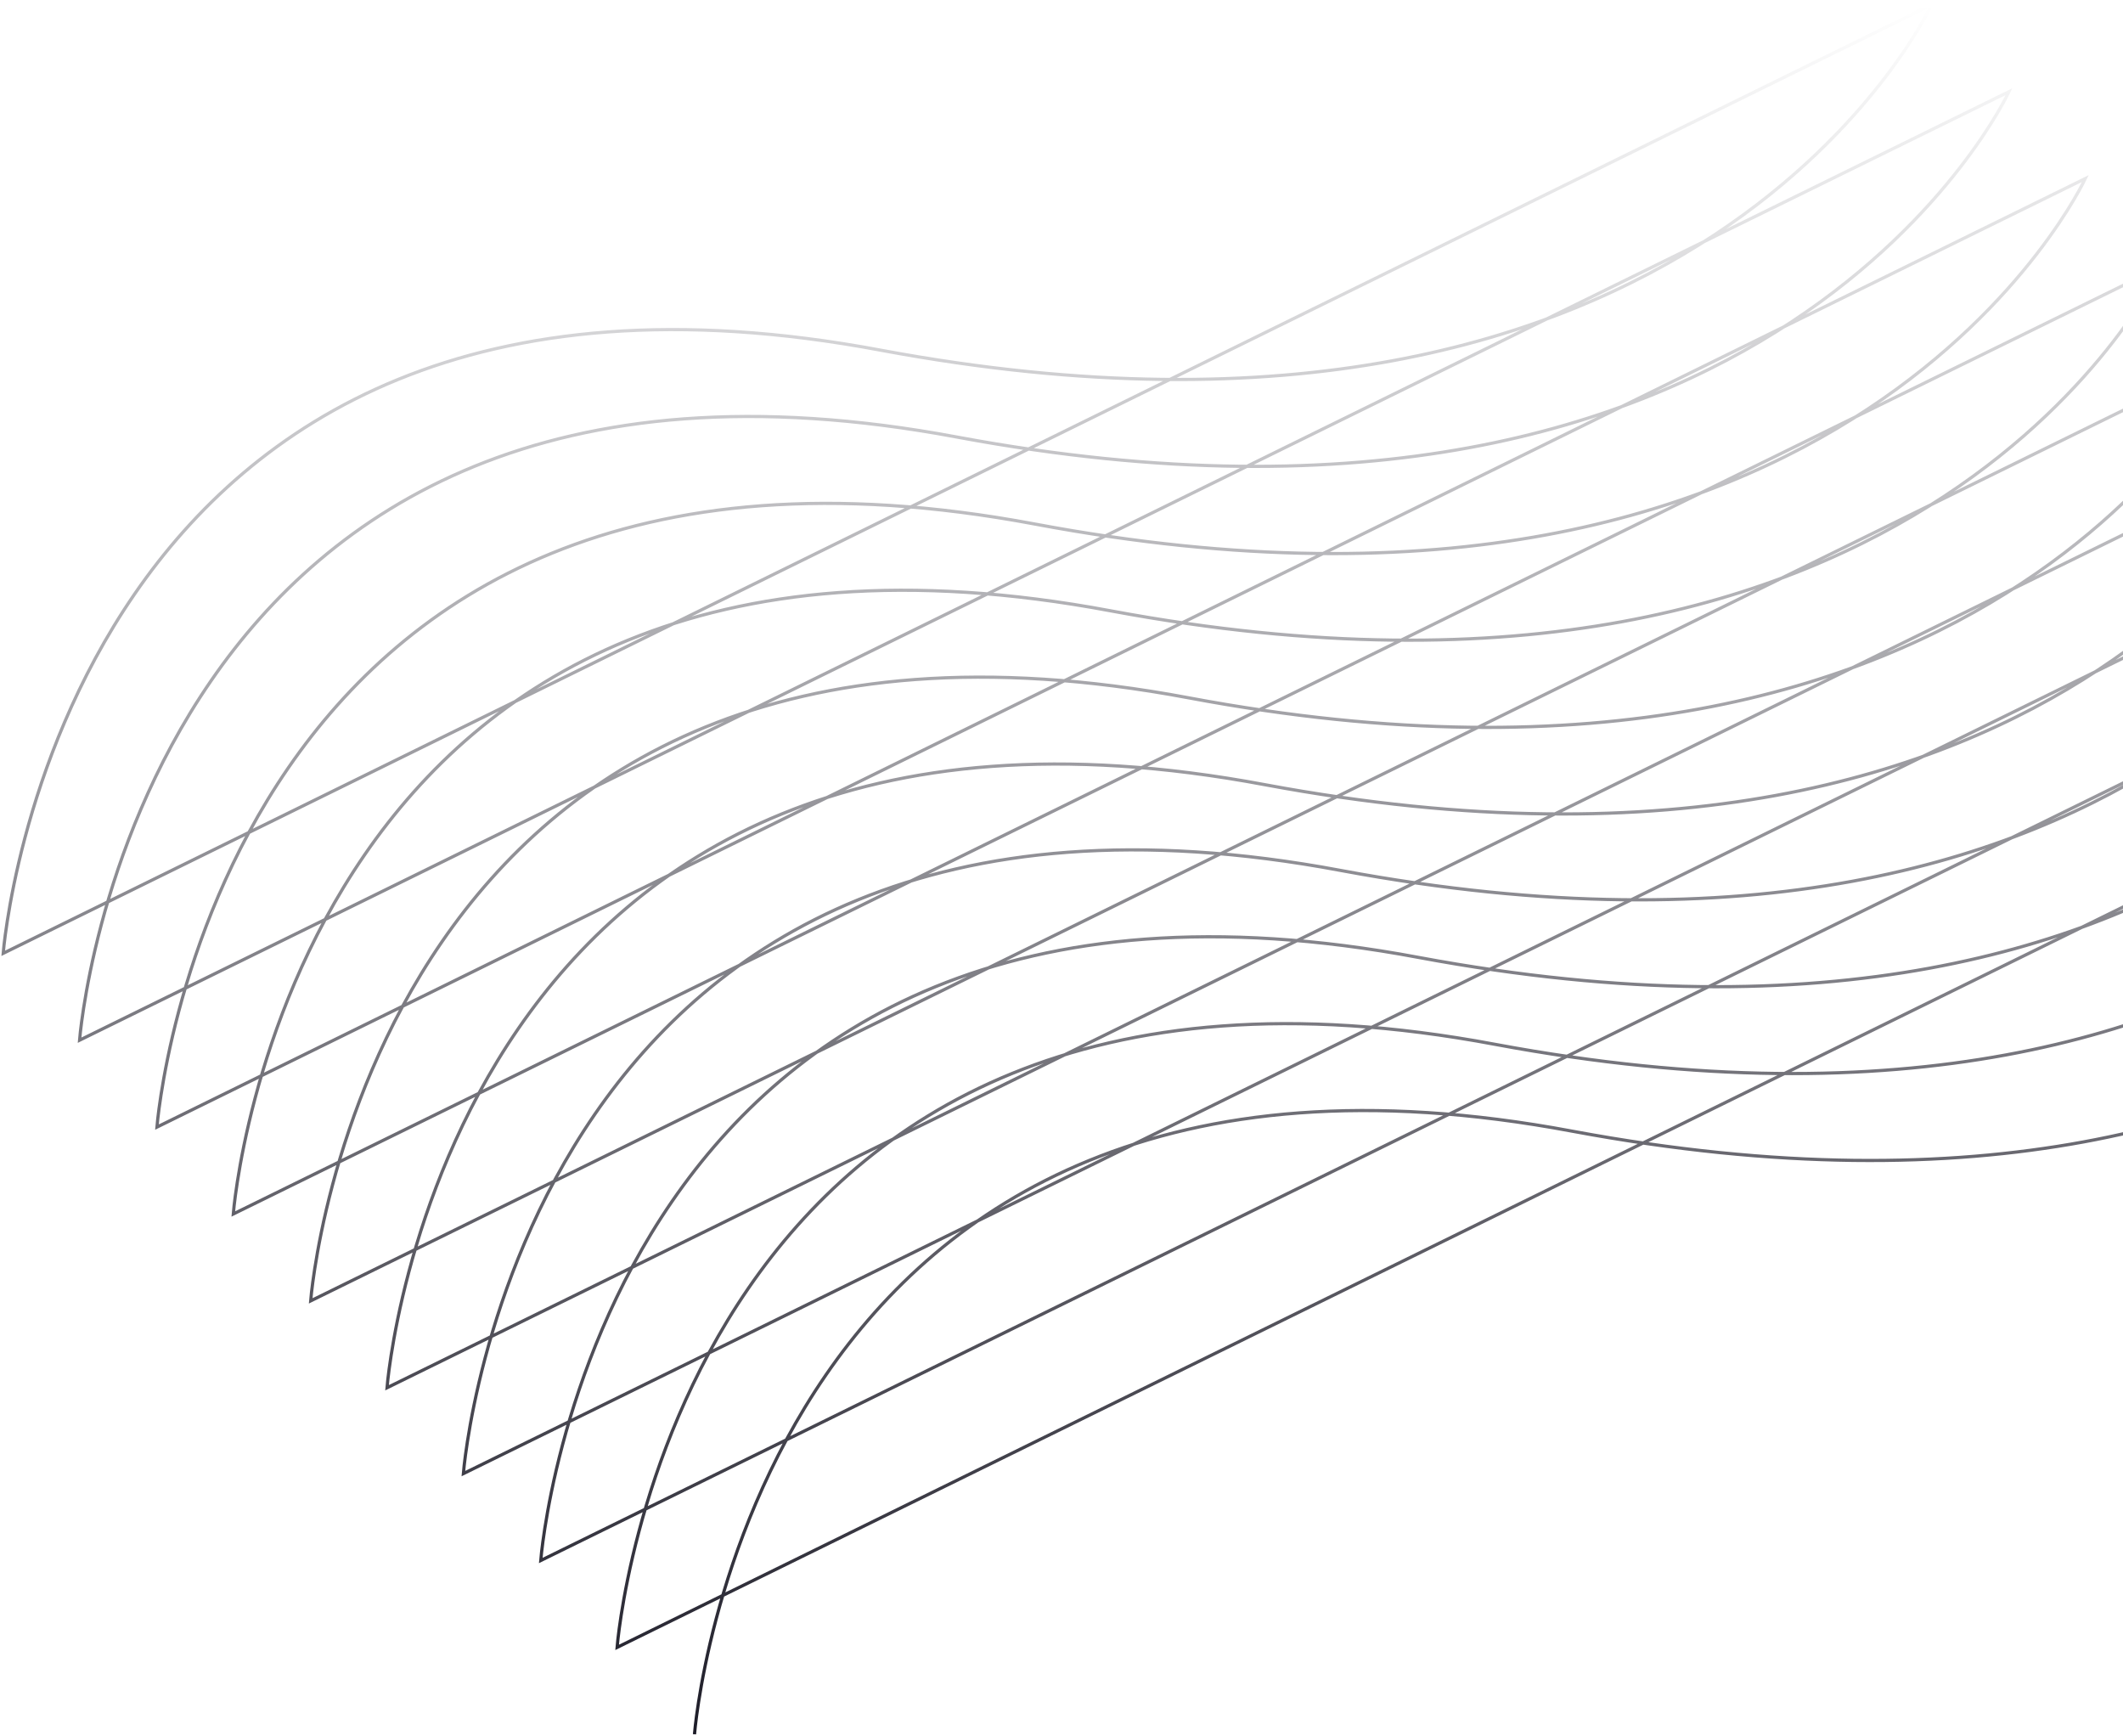
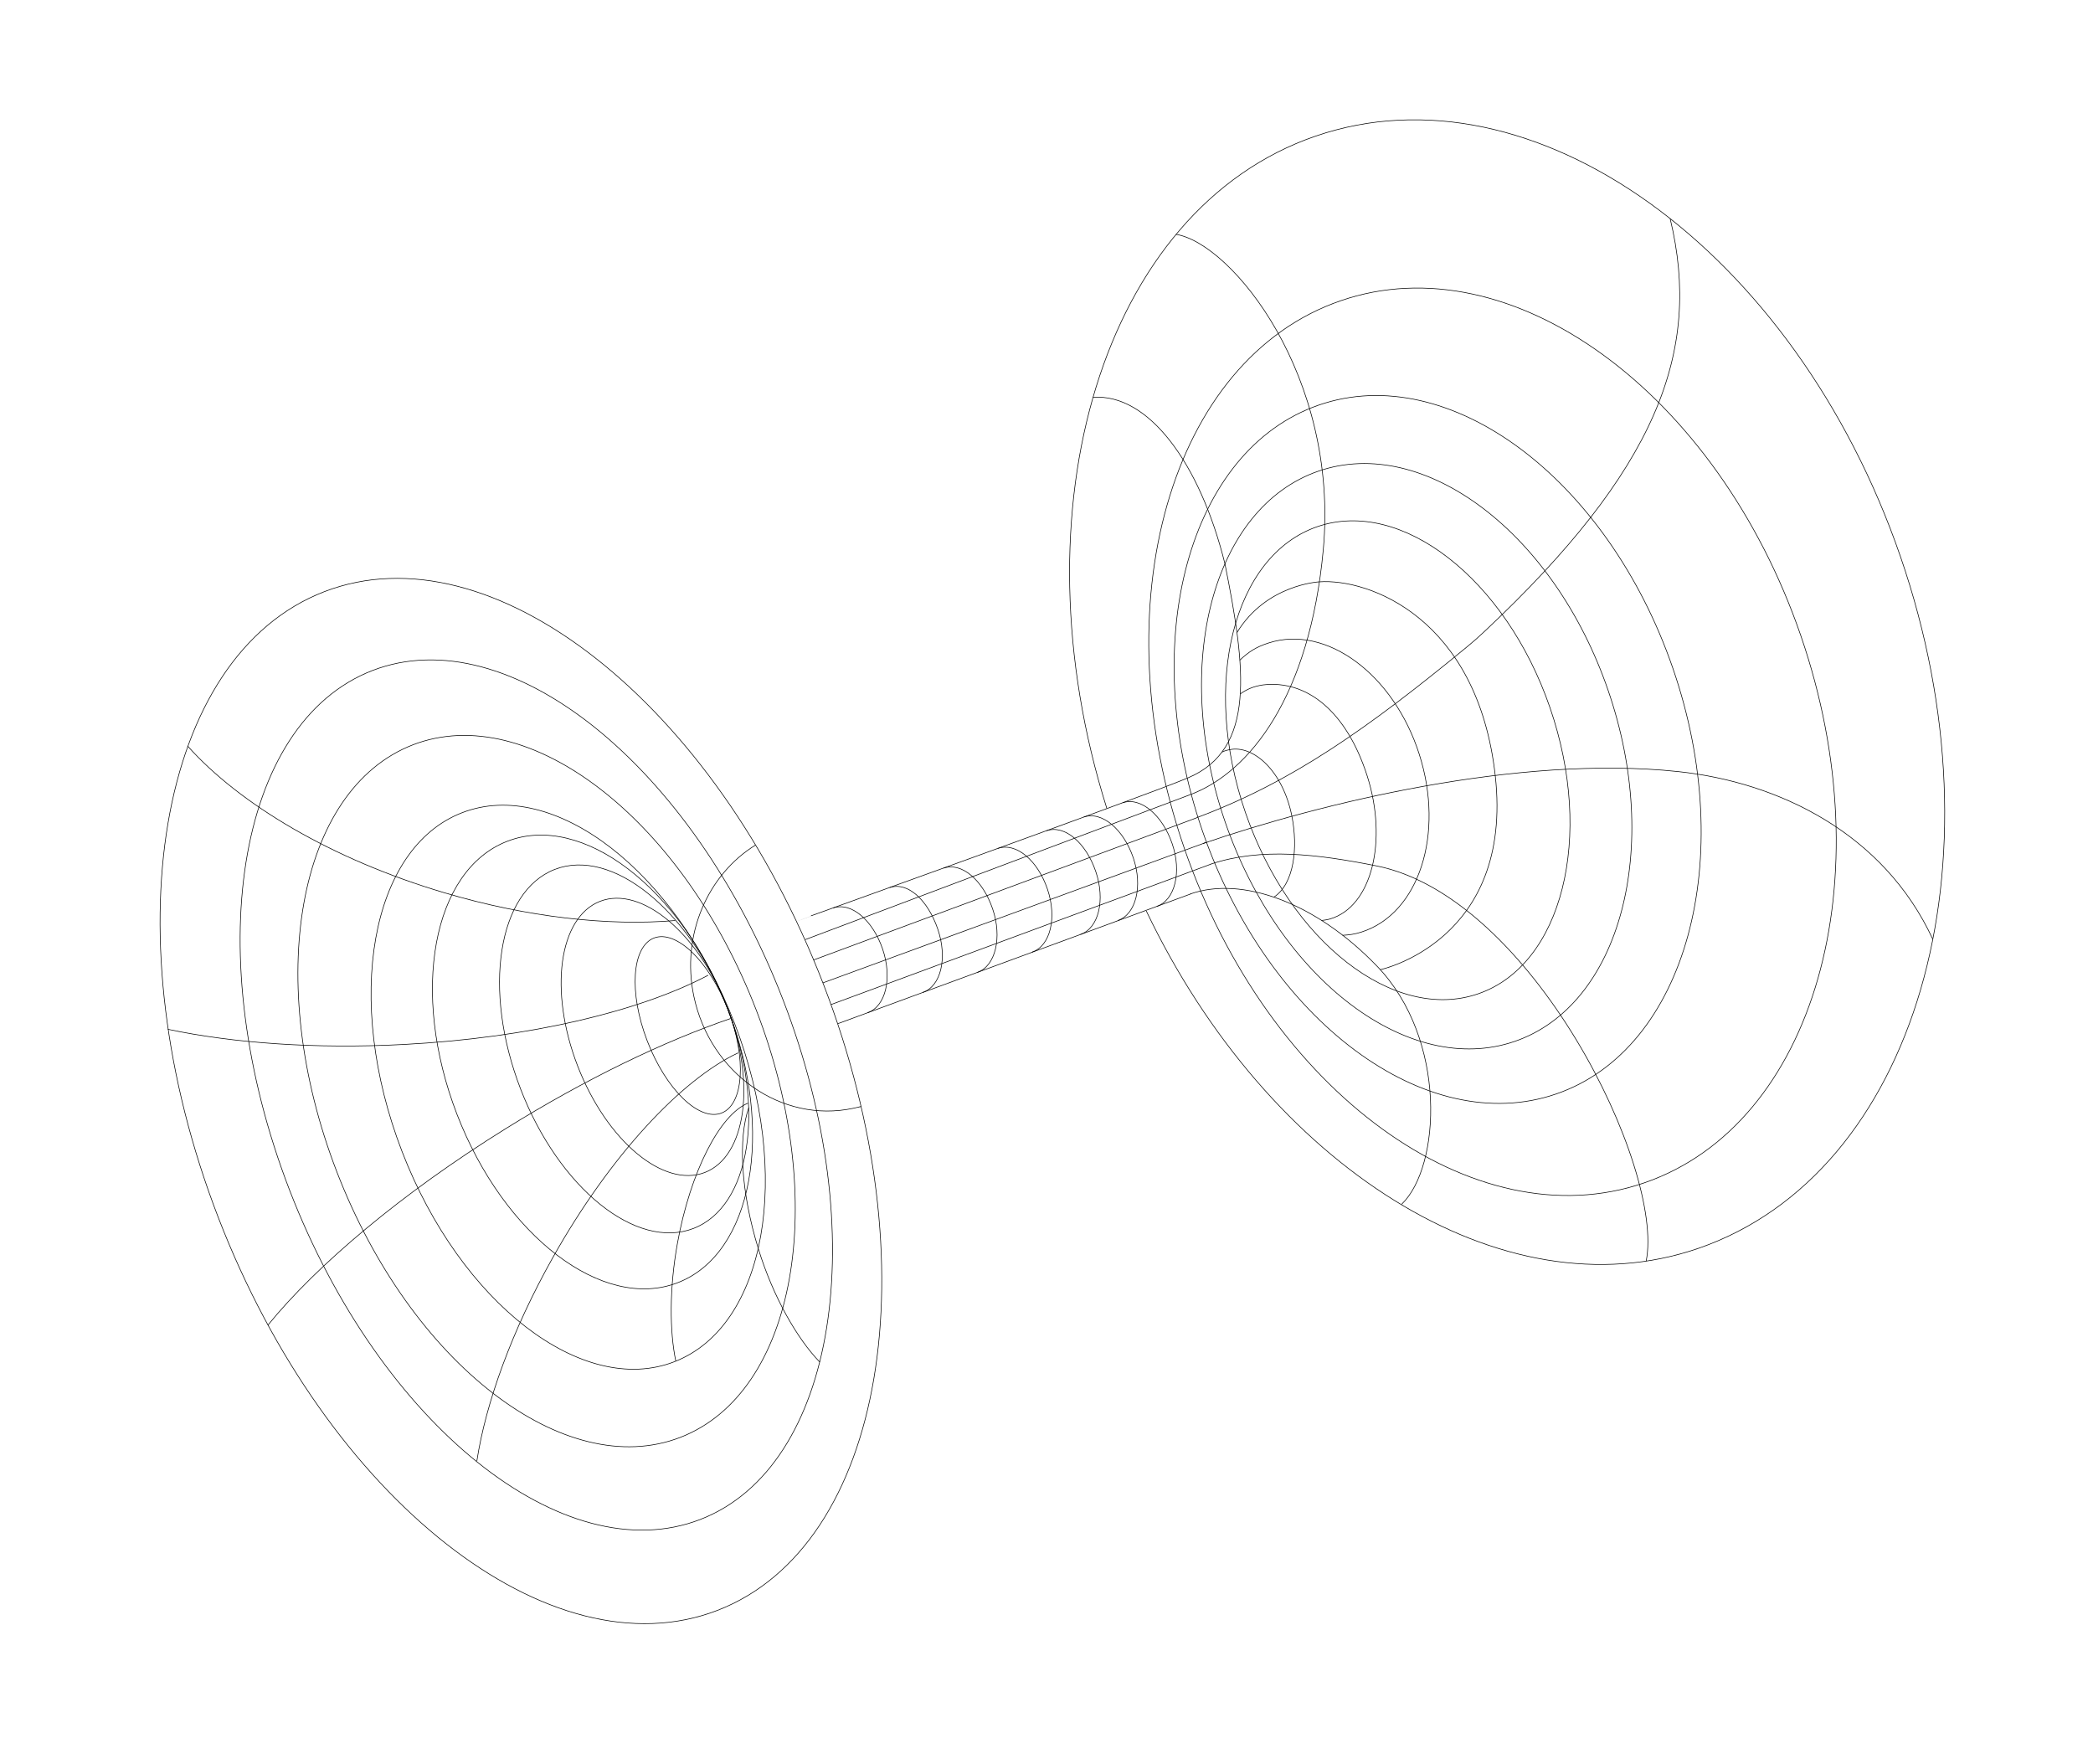
- <svg xmlns="http://www.w3.org/2000/svg" width="1326" height="1084" viewBox="0 0 1326 1084" fill="none">
-   <path d="M433.766 1083.06C433.766 1083.06 469.854 610.212 982.173 706.462C1495.14 802.065 1638.2 491.354 1638.2 491.354M2 595.355C2 595.355 38.088 122.504 550.407 218.754C1063.37 314.358 1206.43 3 1206.43 3L2 595.355ZM49.688 649.616C49.688 649.616 85.775 176.766 598.095 273.016C1111.7 368.619 1254.77 57.261 1254.77 57.261L49.688 649.616ZM98.02 703.878C98.02 703.878 134.108 231.028 646.427 327.277C1158.75 423.527 1302.45 111.523 1302.45 111.523L98.02 703.878ZM145.707 758.139C145.707 758.139 181.795 285.289 694.115 381.539C1207.08 477.142 1350.14 166.43 1350.14 166.43L145.707 758.139ZM194.039 812.401C194.039 812.401 230.127 339.551 742.447 435.8C1254.77 532.05 1398.47 220.692 1398.47 220.692L194.039 812.401ZM241.727 866.662C241.727 866.662 277.815 393.812 790.134 490.062C1303.1 585.665 1446.16 274.953 1446.16 274.953L241.727 866.662ZM289.414 920.278C289.414 920.278 325.502 447.428 837.822 543.677C1350.79 639.281 1493.85 328.569 1493.85 328.569L289.414 920.278ZM337.746 974.539C337.746 974.539 373.834 501.689 886.154 597.939C1399.12 693.542 1542.18 382.831 1542.18 382.831L337.746 974.539ZM385.434 1028.8C385.434 1028.8 421.522 555.951 933.841 652.2C1446.81 747.804 1590.51 436.446 1590.51 436.446L385.434 1028.8Z" stroke="url(#paint0_linear)" stroke-width="2" stroke-miterlimit="10" />
-   <defs>
-     <linearGradient id="paint0_linear" x1="820.1" y1="3" x2="820.1" y2="1083.06" gradientUnits="userSpaceOnUse">
-       <stop stop-color="white" />
-       <stop offset="1" stop-color="#1D1C28" />
-     </linearGradient>
-   </defs>
+ <svg xmlns="http://www.w3.org/2000/svg" version="1.1" id="Layer_1" x="0px" y="0px" viewBox="0 0 3403 2868" style="enable-background:new 0 0 3403 2868;" xml:space="preserve">
+   <style type="text/css">
+ 	.st0{fill:none;stroke:#000000;}
+ </style>
+   <path class="st0" d="M1194.1,1663.3c47.6,123.3,60.4,246.7,42.7,346.4s-66,175.7-140.6,204.4c-74.5,28.8-161.3,5-241.5-56.9  c-80.1-61.9-153.5-161.8-201.1-285.2c-47.6-123.3-60.4-246.7-42.7-346.3c17.7-99.7,66-175.7,140.6-204.4  c74.5-28.8,161.3-5,241.5,56.9C1073,1440.1,1146.4,1540,1194.1,1663.3z" />
+   <path class="st0" d="M1183.7,1641.6c38.3,99.2,48.2,198.4,33.4,278.8c-14.8,80.3-54.4,141.7-115.2,165.1  c-60.8,23.5-131.3,4.6-196.3-44.9c-65-49.5-124.3-129.7-162.6-228.9c-38.3-99.2-48.2-198.4-33.4-278.8  c14.8-80.3,54.4-141.7,115.2-165.1c60.7-23.5,131.3-4.7,196.3,44.9C1086.1,1462.2,1145.4,1542.4,1183.7,1641.6z" />
+   <path class="st0" d="M1183.2,1640.4c31.2,80.7,40.5,161,30.3,225.6c-10.1,64.6-39.6,113.4-86,131.3c-46.4,17.9-101.1,1.6-152-39.4  c-50.9-41.1-98-106.8-129.1-187.4c-31.1-80.7-40.5-161-30.3-225.6c10.1-64.6,39.6-113.4,86-131.4c46.4-17.9,101.1-1.6,152,39.5  C1105,1494,1152.1,1559.7,1183.2,1640.4z" />
+   <path class="st0" d="M1182.6,1638.8c23.5,60.9,31.2,121.3,24.5,169.8c-6.7,48.4-27.6,84.7-61.1,97.7c-33.5,12.9-73.4,0.1-110.9-31.2  c-37.5-31.4-72.4-81.2-96-142.2c-23.5-60.9-31.1-121.3-24.5-169.8c6.7-48.4,27.6-84.7,61.1-97.7c33.5-12.9,73.4-0.1,110.9,31.2  C1124.2,1528.1,1159.1,1577.9,1182.6,1638.8z" />
+   <path class="st0" d="M1183.9,1642.1c15.2,39.4,21.5,77.8,19.5,108.2c-2,30.4-12.4,52.5-30.3,59.4s-40.5-2.4-62.4-23.6  c-21.9-21.2-43-53.9-58.2-93.3c-15.2-39.4-21.5-77.8-19.5-108.2c2-30.4,12.4-52.5,30.3-59.5c18-6.9,40.5,2.5,62.4,23.6  C1147.6,1570,1168.7,1602.8,1183.9,1642.1z" />
+   <path class="st0" d="M1229.6,1642.3c60,155.5,76.2,311,53.8,436.8c-22.4,125.7-83.3,221.6-177.3,257.9  c-94,36.3-203.5,6.3-304.6-71.8c-101.1-78-193.6-204.1-253.7-359.6c-60.1-155.5-76.2-311.1-53.8-436.8  c22.4-125.7,83.3-221.5,177.3-257.8c94-36.3,203.5-6.3,304.6,71.8C1077,1360.7,1169.6,1486.8,1229.6,1642.3z" />
+   <path class="st0" d="M1273.1,1625.5c73.6,190.6,95.3,380.5,70.9,533.5c-24.4,152.9-94.9,268.8-205.5,311.5  c-110.6,42.7-240.7,4.3-361.6-92.6c-120.8-96.8-232.4-252.1-306-442.7c-73.6-190.6-95.3-380.6-70.9-533.5  c24.4-152.9,94.9-268.8,205.5-311.5c110.7-42.7,240.7-4.3,361.6,92.5C1087.9,1279.7,1199.5,1434.9,1273.1,1625.5z" />
+   <path class="st0" d="M1338.8,1600.2c88.3,228.8,113.2,457.1,82,641.3c-31.2,184.2-118.4,324.3-254.1,376.7  c-135.7,52.4-294.4,7.3-441.3-108.2c-146.9-115.5-281.9-301.3-370.3-530c-88.3-228.8-113.2-457.1-82-641.3  c31.2-184.2,118.4-324.3,254.1-376.7c135.7-52.4,294.4-7.3,441.3,108.2C1115.4,1185.6,1250.4,1371.4,1338.8,1600.2z" />
+   <path class="st0" d="M304.9,1212.8c84.6,94.9,234.7,184.4,417.2,238.6c135.6,40.2,266.8,54.4,375.6,45.3" />
+   <path class="st0" d="M1151.4,1585.6C1041,1644,861,1687.5,656,1698.2c-143.5,7.5-276.5-2.2-383.2-24.7" />
+   <path class="st0" d="M435.5,2154.6c79.4-97.7,217.3-214.2,386.8-319.6c130.2-81,258-142.3,365.8-179.1" />
+   <path class="st0" d="M1200.2,1711.8c-92.4,43.3-208.4,167.3-301.4,332.9c-66.7,118.7-109,236.4-123.5,330.9" />
+   <path class="st0" d="M1098.8,2213.1c-10.2-48.6-10.5-118.7,2.5-190.9c21.1-117.4,69.4-210.3,114.9-228.6" />
+   <path class="st0" d="M1217.5,1800.8c-17.6,49.9-13.1,137.3,15.8,230.6c24.2,78.3,63.3,145.7,99.5,183.1" />
+   <path class="st0" d="M1228.5,1373.9c-77.5,47.7-121.6,146.1-100.3,246.3c26.5,125.1,142.4,206.5,258.9,181.8c3.5-0.8,9.6-2.1,13-3" />
+   <path class="st0" d="M1777,646c89.5-6.5,173.5,105.2,214.6,270.6c34.2,170.4,50.5,301.2-59.8,348c-71,30.1-637.8,233.1-637,233.1" />
+   <path class="st0" d="M1362.4,1664.3l574.1-211.1" />
+   <path class="st0" d="M1351.1,1633.3l617.9-228.4" />
+   <path class="st0" d="M1338.2,1597.9l622.9-228.3" />
+   <path class="st0" d="M1322.7,1560.8l624.1-231.6" />
+   <path class="st0" d="M1410.5,1646.6c29.6-10.1,40.6-56.3,24.6-103.4c-16-47-51-77-80.5-67" />
+   <path class="st0" d="M1500.3,1613.6c29.6-10.1,40.5-55.8,24.5-102.8c-16-47-48.8-77.8-78.3-67.7" />
+   <path class="st0" d="M1589,1581c29.6-10.1,40.8-56.9,24.9-103.3c-15.8-46.5-50.2-76.3-79.7-66.2" />
+   <path class="st0" d="M1678.2,1548c29.6-10.1,40.7-56,24.8-102.5c-15.8-46.5-50.8-76.2-80.4-66.1" />
+   <path class="st0" d="M1756.7,1519.3c29.6-10.1,40.7-55.9,24.9-102.3c-15.8-46.4-50.3-76.5-79.9-66.4" />
+   <path class="st0" d="M1817.5,1496.6c29.6-10.1,40.8-55.7,25.1-101.9c-15.7-46.2-50.9-76.3-80.4-66.3" />
+   <path class="st0" d="M1880.8,1473.7c29.6-10.1,40.8-55.7,25.1-101.8s-50.9-76.7-80.5-66.7" />
+   <path class="st0" d="M1986.9,1222.7c0,0,5.7-2.8,12.8-3.9c38.3-7.6,86.2,34.6,100.8,108.4c9.9,50.1,4.2,109.2-29.3,131.5" />
+   <path class="st0" d="M2016.6,1128.2c10.5-7.4,21.2-12.3,36.8-14.6c71.1-8.5,135.6,42.5,169.4,147.6c33.7,105.1,8.1,212.7-60.2,232.9  c-5.2,1.5-9.9,2-13.9,2.5" />
+   <path class="st0" d="M2015.8,1073.3c14.5-13.5,26.4-21.4,47.1-28c93.5-30,203,50.9,244.6,180.8c41.6,129.8-0.4,259.4-93.9,289.3  c-10.9,3.5-19.6,4.7-30.8,5.3" />
+   <path class="st0" d="M2520.2,1150.8c36.1,104.9,41.1,209.4,19.9,293.6c-21.2,84.2-68.4,147.9-136.7,171.4  c-68.3,23.5-144.8,2.4-213.3-50.9c-68.5-53.3-128.9-138.7-165.1-243.6c-36.1-104.9-41.1-209.5-19.9-293.6  c21.2-84.2,68.4-147.9,136.7-171.4c68.3-23.5,144.8-2.4,213.3,50.9C2423.6,960.4,2484.1,1045.8,2520.2,1150.8z" />
+   <path class="st0" d="M2614.6,1122.3c44.1,128,49.2,256,21.7,359.3c-27.5,103.3-87.4,181.9-173.3,211.5  c-85.9,29.6-181.5,4.6-266.8-59.9s-160-168.4-204.1-296.4c-44.1-128-49.1-256-21.7-359.3c27.5-103.3,87.4-181.9,173.3-211.5  c85.9-29.6,181.5-4.6,266.8,59.9C2495.8,890.3,2570.5,994.2,2614.6,1122.3z" />
+   <path class="st0" d="M2720,1086.8c53.3,154.7,58.6,309.5,24.3,434.7c-34.4,125.2-108.4,220.8-214,257.1  c-105.6,36.4-222.8,6.7-327-70.8c-104.2-77.5-195.2-202.8-248.5-357.5c-53.5-155.9-58.2-311-24.3-434.7  c34.4-125.2,108.4-220.8,214-257.1c105.6-36.4,222.8-6.7,327,70.8C2575.6,806.8,2666.7,932.1,2720,1086.8z" />
+   <path class="st0" d="M2927.9,1033.4c68.2,198,73.8,396.7,27.8,557.7c-46,161-143.7,284.4-282.1,332  c-138.4,47.7-291.3,10.6-426.7-87.9c-135.4-98.5-253.3-258.4-321.5-456.5c-68.2-198-73.8-396.7-27.8-557.7  c46-161,143.7-284.4,282.1-332c138.4-47.7,291.3-10.6,426.7,87.9C2741.8,675.4,2859.7,835.4,2927.9,1033.4z" />
+   <path class="st0" d="M1799.5,1314.1c-153.3-487.5-6.2-973.7,339-1092.6c353.5-121.8,779.5,184.3,951.5,683.6  c172,499.3,24.8,1002.8-328.7,1124.6c-318.7,109.7-700.3-135-897.6-548.7" />
+   <path class="st0" d="M3142.6,1527.3c-80-173-251.1-255.5-414.1-272.8c-261.3-27.7-584.9,52.5-772.5,117" />
+   <path class="st0" d="M2715.5,355.5c52.6,217.7-23.5,409.5-301.7,671c-9.2,8.7-18.7,17.1-28.5,25.1c-160.9,132.4-284.7,220-439,277.6  " />
+   <path class="st0" d="M2676.5,2050.5c30.1-151-185.6-592.3-438.7-642.7c-95.9-19.1-186.9-30.3-269.3-2.8" />
+   <path class="st0" d="M2279,1957.9c63.6-61.1,74.3-268-39.8-386.7c-100.5-104.6-220.2-146.9-303.7-117.8" />
+   <path class="st0" d="M1309.1,1527.7l627.4-236.2c95.3-36.3,192.9-159,215-397.6c26-281.4-148.1-497.9-239.5-512.9" />
+   <path class="st0" d="M2244.2,1576.6c0,0,217.2-46.3,186.9-315.8c-28.8-255.8-205.3-320.6-286-314.8c0,0-86.3,4-134,82.6" />
</svg>
